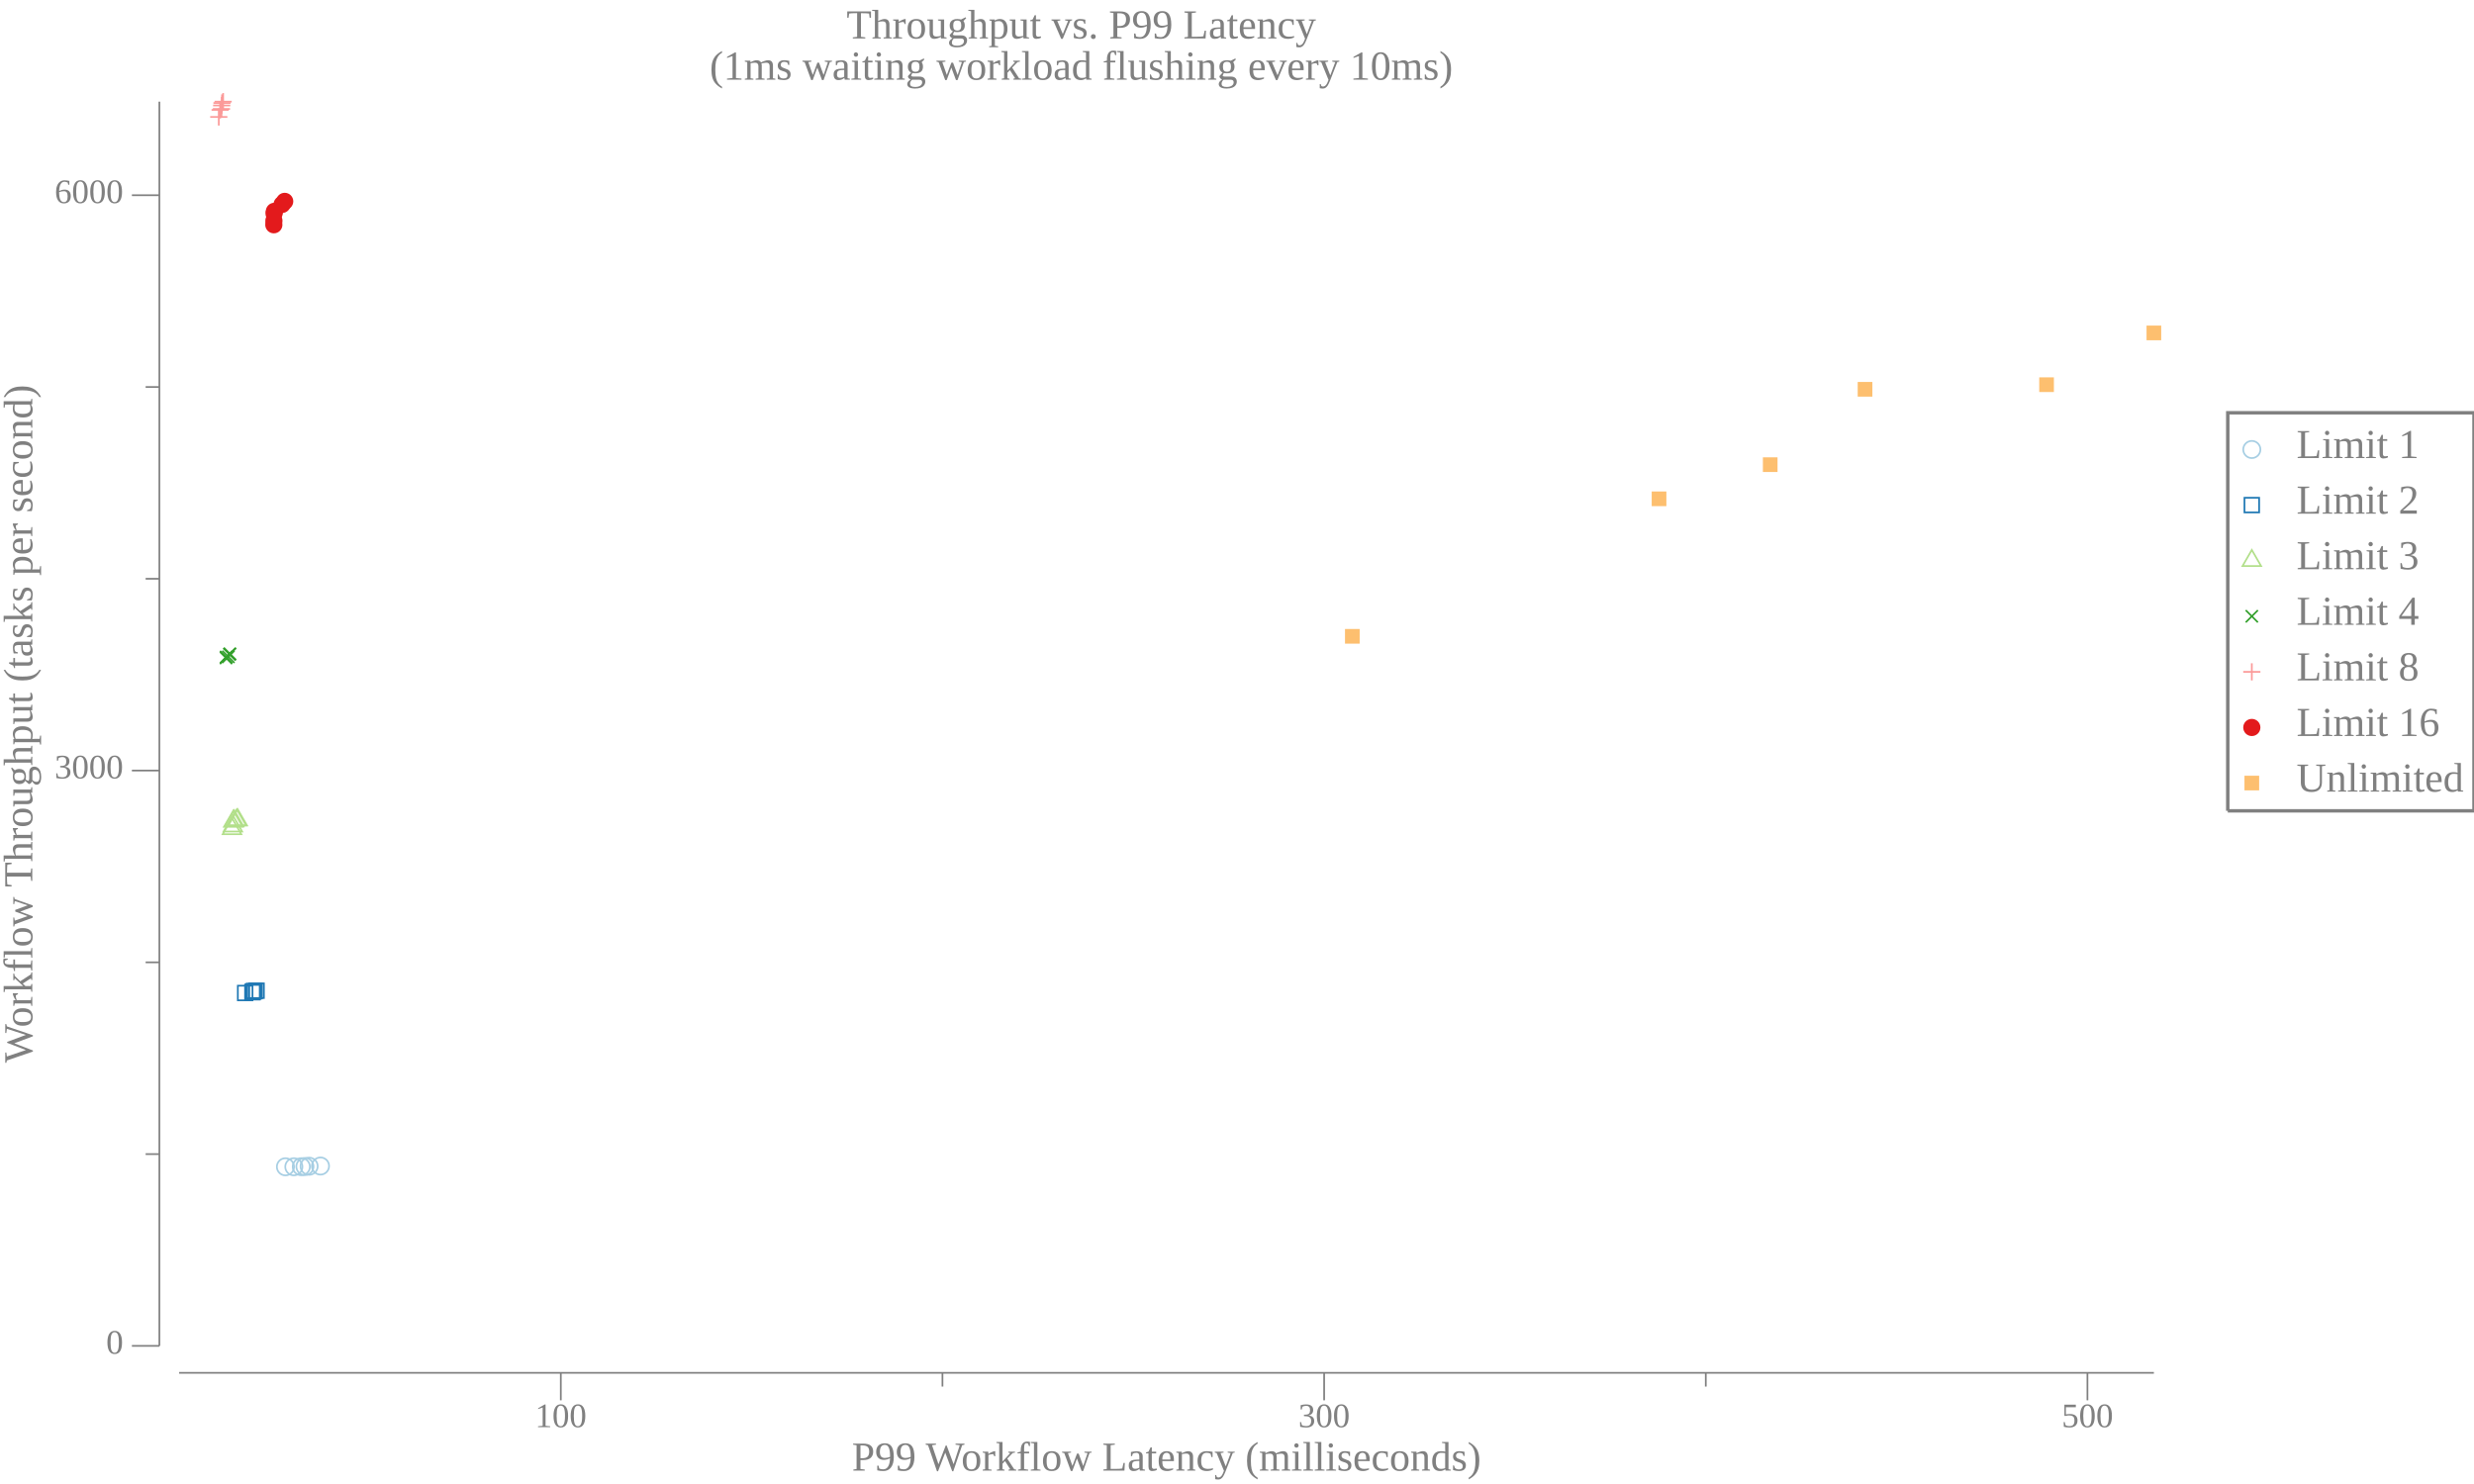
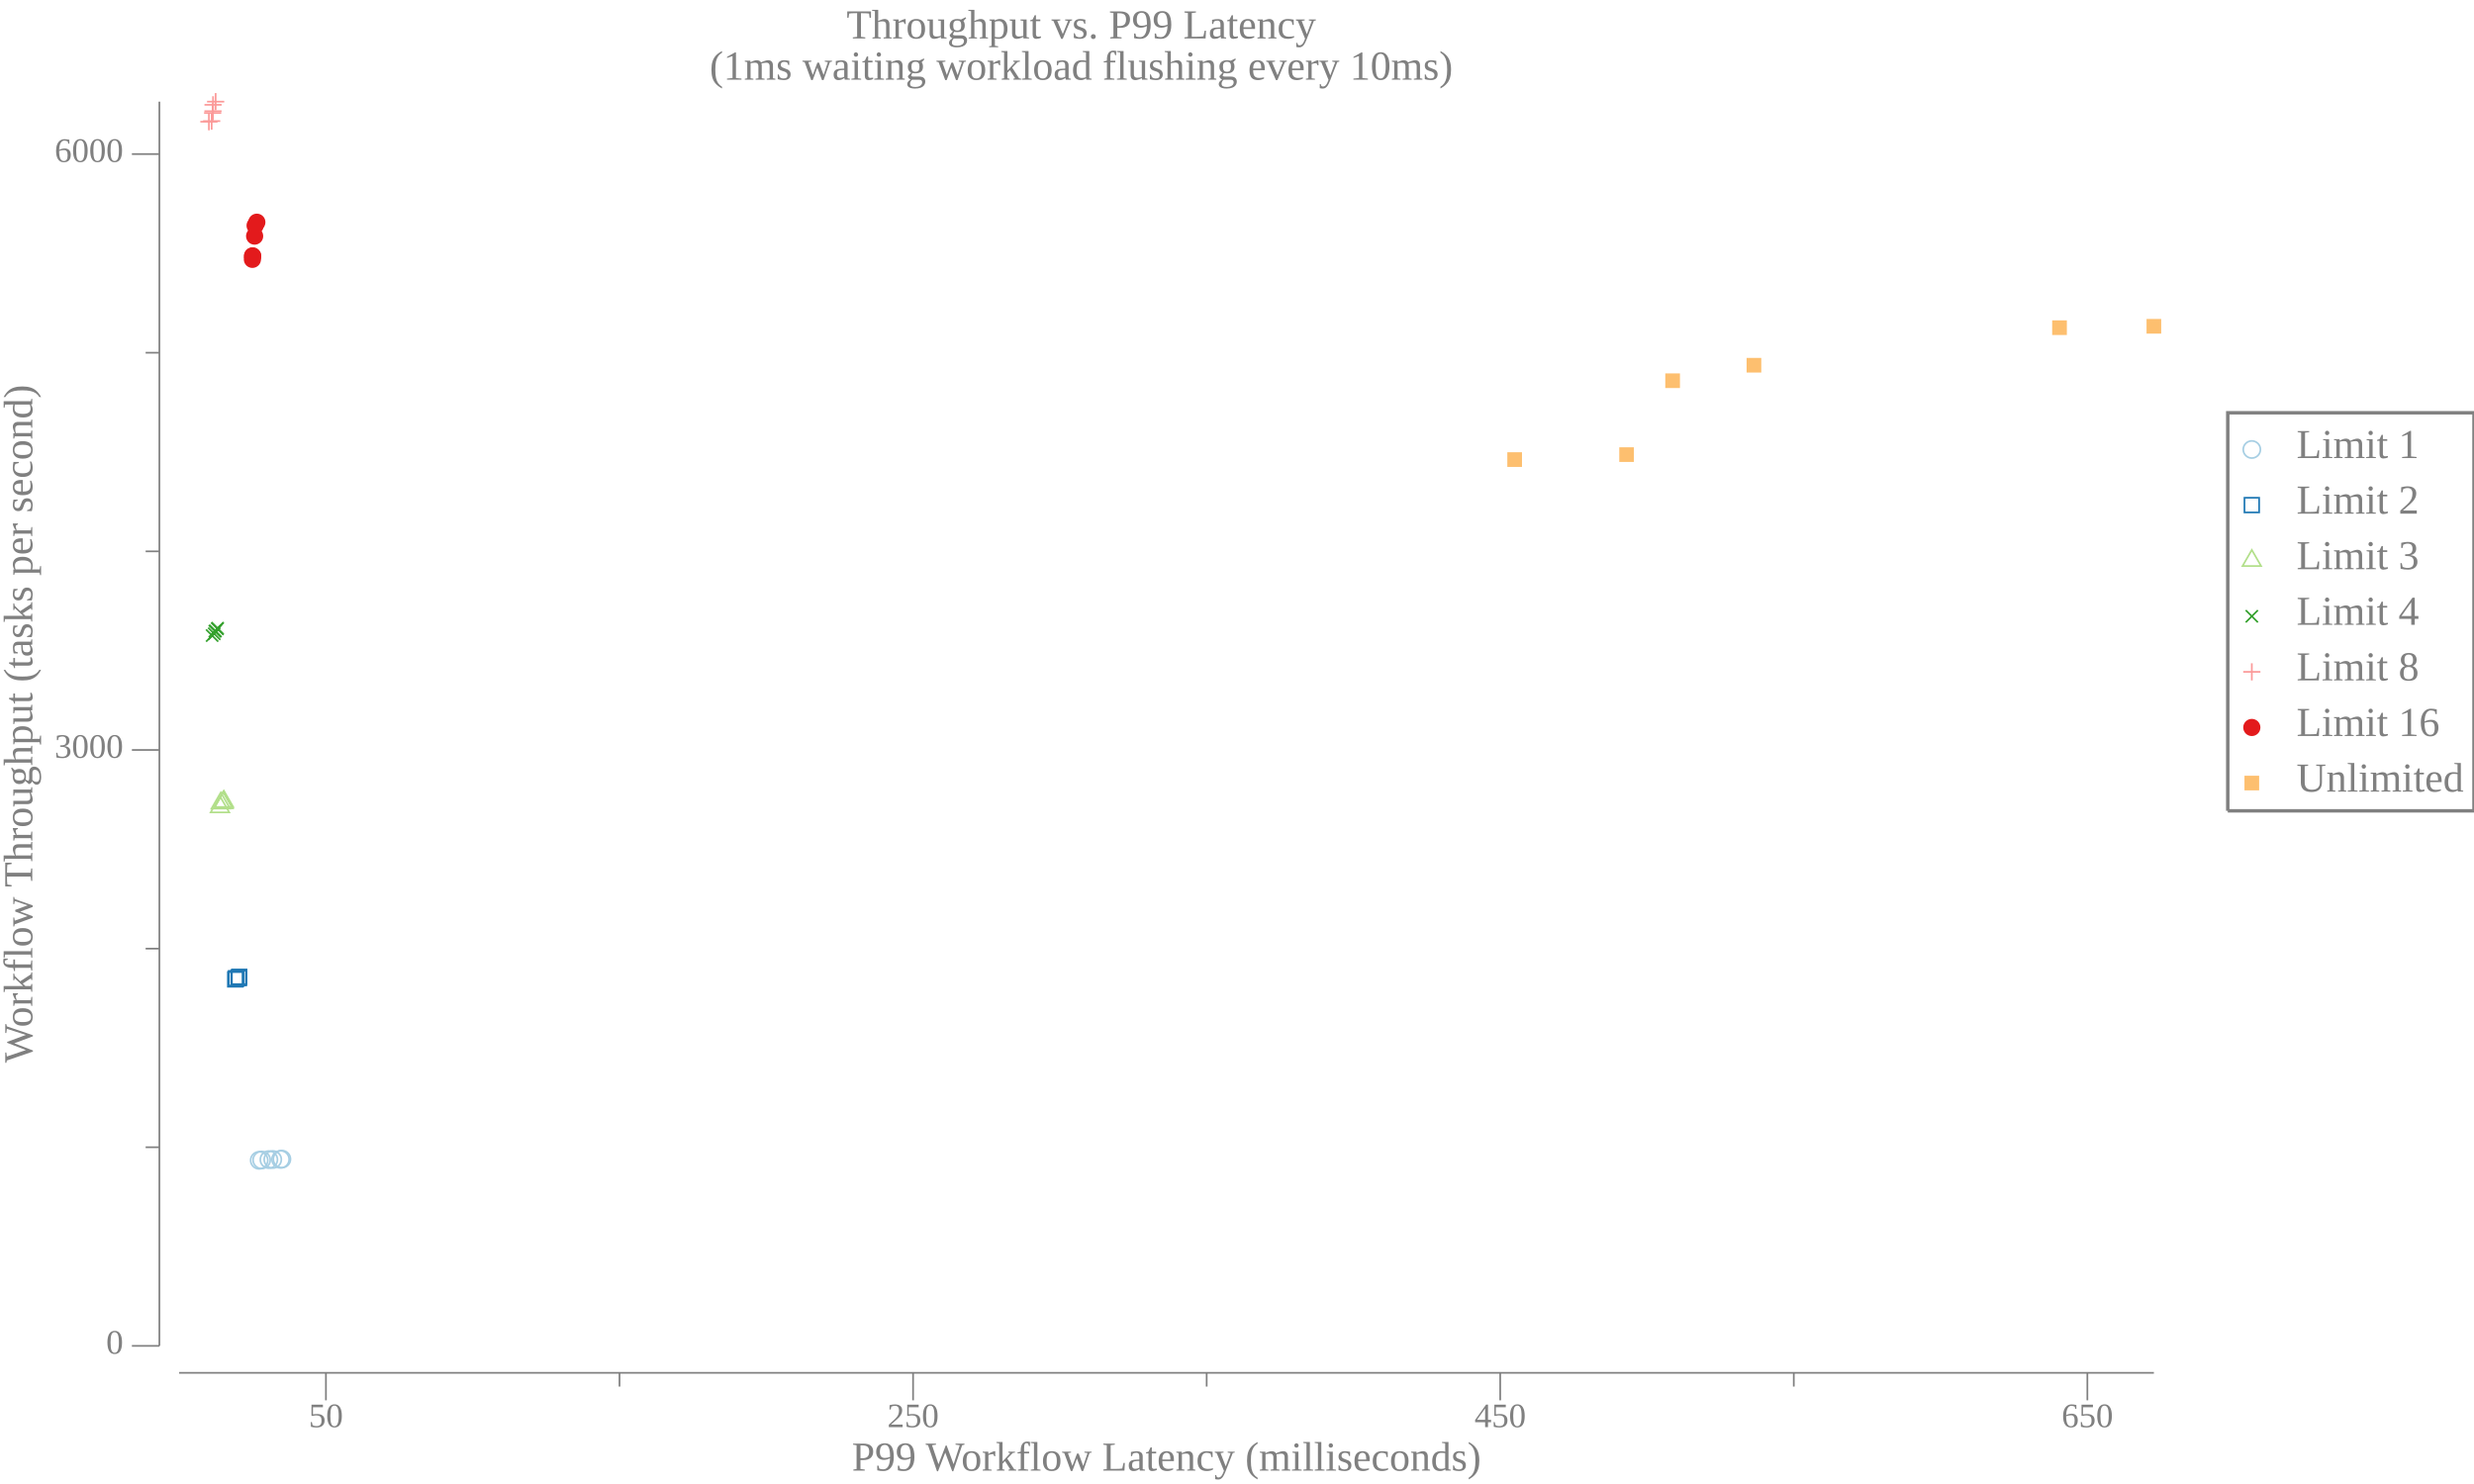
<svg xmlns="http://www.w3.org/2000/svg" width="720pt" height="432pt" viewBox="0 0 720 432">
  <g transform="scale(1, -1) translate(0, -432)">
    <path d="M657.84,301.15A2.5,2.5 0 1 1 652.84,301.15A2.5,2.5 0 1 1 657.84,301.15Z" style="fill:none;stroke:#A6CEE3;stroke-width:0.5" />
    <text x="668.34" y="-298.66" transform="scale(1, -1)" style="font-family:Liberation Serif;font-variant:normal;font-weight:normal;font-style:normal;font-size:12px;fill:#808080">Limit 1</text>
    <path d="M653.2,282.83L657.47,282.83L657.47,287.1L653.2,287.1Z" style="fill:none;stroke:#1F78B4;stroke-width:0.5" />
    <text x="668.34" y="-282.48" transform="scale(1, -1)" style="font-family:Liberation Serif;font-variant:normal;font-weight:normal;font-style:normal;font-size:12px;fill:#808080">Limit 2</text>
    <path d="M655.34,271.91L652.63,267.22L658.04,267.22Z" style="fill:none;stroke:#B2DF8A;stroke-width:0.5" />
    <text x="668.34" y="-266.3" transform="scale(1, -1)" style="font-family:Liberation Serif;font-variant:normal;font-weight:normal;font-style:normal;font-size:12px;fill:#808080">Limit 3</text>
    <path d="M653.57,250.83L657.11,254.37" style="fill:none;stroke:#33A02C;stroke-width:0.5" />
    <path d="M653.57,254.37L657.11,250.83" style="fill:none;stroke:#33A02C;stroke-width:0.5" />
    <text x="668.34" y="-250.11" transform="scale(1, -1)" style="font-family:Liberation Serif;font-variant:normal;font-weight:normal;font-style:normal;font-size:12px;fill:#808080">Limit 4</text>
    <path d="M655.34,238.92L655.34,233.92" style="fill:none;stroke:#FB9A99;stroke-width:0.5" />
    <path d="M652.84,236.42L657.84,236.42" style="fill:none;stroke:#FB9A99;stroke-width:0.5" />
    <text x="668.34" y="-233.93" transform="scale(1, -1)" style="font-family:Liberation Serif;font-variant:normal;font-weight:normal;font-style:normal;font-size:12px;fill:#808080">Limit 8</text>
    <path d="M657.84,220.23A2.5,2.5 0 1 1 652.84,220.23A2.5,2.5 0 1 1 657.84,220.23Z" style="fill:#E31A1C" />
    <text x="668.34" y="-217.75" transform="scale(1, -1)" style="font-family:Liberation Serif;font-variant:normal;font-weight:normal;font-style:normal;font-size:12px;fill:#808080">Limit 16</text>
    <path d="M653.2,201.92L657.47,201.92L657.47,206.18L653.2,206.18Z" style="fill:#FDBF6F" />
    <text x="668.34" y="-201.56" transform="scale(1, -1)" style="font-family:Liberation Serif;font-variant:normal;font-weight:normal;font-style:normal;font-size:12px;fill:#808080">Unlimited</text>
    <path d="M648.34,195.96L648.34,311.84L720,311.84L720,195.96L648.34,195.96" style="fill:none;stroke:#808080" />
    <path d="M0,0L629.34,0L629.34,432L0,432Z" style="fill:#-8000000000000000-8000000000000000-8000000000000000;fill-opacity:0" />
    <text x="246.35" y="-420.81" transform="scale(1, -1)" style="font-family:Liberation Serif;font-variant:normal;font-weight:normal;font-style:normal;font-size:12px;fill:#808080">Throughput vs. P99 Latency</text>
    <text x="206.52" y="-408.81" transform="scale(1, -1)" style="font-family:Liberation Serif;font-variant:normal;font-weight:normal;font-style:normal;font-size:12px;fill:#808080">(1ms waiting workload flushing every 10ms)</text>
    <text x="247.93" y="-3.902" transform="scale(1, -1)" style="font-family:Liberation Serif;font-variant:normal;font-weight:normal;font-style:normal;font-size:12px;fill:#808080">P99 Workflow Latency (milliseconds)</text>
-     <text x="155.71" y="-16.541" transform="scale(1, -1)" style="font-family:Liberation Serif;font-variant:normal;font-weight:normal;font-style:normal;font-size:10px;fill:#808080">100</text>
-     <text x="377.86" y="-16.541" transform="scale(1, -1)" style="font-family:Liberation Serif;font-variant:normal;font-weight:normal;font-style:normal;font-size:10px;fill:#808080">300</text>
-     <text x="600" y="-16.541" transform="scale(1, -1)" style="font-family:Liberation Serif;font-variant:normal;font-weight:normal;font-style:normal;font-size:10px;fill:#808080">500</text>
-     <path d="M163.21,24.363L163.21,32.363" style="fill:none;stroke:#808080;stroke-width:0.5" />
-     <path d="M385.36,24.363L385.36,32.363" style="fill:none;stroke:#808080;stroke-width:0.5" />
-     <path d="M607.5,24.363L607.5,32.363" style="fill:none;stroke:#808080;stroke-width:0.5" />
-     <path d="M274.28,28.363L274.28,32.363" style="fill:none;stroke:#808080;stroke-width:0.5" />
-     <path d="M496.43,28.363L496.43,32.363" style="fill:none;stroke:#808080;stroke-width:0.5" />
+     <text x="89.854" y="-16.541" transform="scale(1, -1)" style="font-family:Liberation Serif;font-variant:normal;font-weight:normal;font-style:normal;font-size:10px;fill:#808080">50</text>
+     <text x="258.23" y="-16.541" transform="scale(1, -1)" style="font-family:Liberation Serif;font-variant:normal;font-weight:normal;font-style:normal;font-size:10px;fill:#808080">250</text>
+     <text x="429.1" y="-16.541" transform="scale(1, -1)" style="font-family:Liberation Serif;font-variant:normal;font-weight:normal;font-style:normal;font-size:10px;fill:#808080">450</text>
+     <text x="599.98" y="-16.541" transform="scale(1, -1)" style="font-family:Liberation Serif;font-variant:normal;font-weight:normal;font-style:normal;font-size:10px;fill:#808080">650</text>
+     <path d="M94.854,24.363L94.854,32.363" style="fill:none;stroke:#808080;stroke-width:0.5" />
+     <path d="M265.73,24.363L265.73,32.363" style="fill:none;stroke:#808080;stroke-width:0.5" />
+     <path d="M436.6,24.363L436.6,32.363" style="fill:none;stroke:#808080;stroke-width:0.5" />
+     <path d="M607.48,24.363L607.48,32.363" style="fill:none;stroke:#808080;stroke-width:0.5" />
+     <path d="M180.29,28.363L180.29,32.363" style="fill:none;stroke:#808080;stroke-width:0.5" />
+     <path d="M351.17,28.363L351.17,32.363" style="fill:none;stroke:#808080;stroke-width:0.5" />
+     <path d="M522.04,28.363L522.04,32.363" style="fill:none;stroke:#808080;stroke-width:0.5" />
    <path d="M52.135,32.363L626.84,32.363" style="fill:none;stroke:#808080;stroke-width:0.5" />
    <g transform="rotate(90)">
      <text x="122.59" y="9.387" transform="scale(1, -1)" style="font-family:Liberation Serif;font-variant:normal;font-weight:normal;font-style:normal;font-size:12px;fill:#808080">Workflow Throughput (tasks per second)</text>
    </g>
    <text x="30.885" y="-37.924" transform="scale(1, -1)" style="font-family:Liberation Serif;font-variant:normal;font-weight:normal;font-style:normal;font-size:10px;fill:#808080">0</text>
-     <text x="15.885" y="-205.4" transform="scale(1, -1)" style="font-family:Liberation Serif;font-variant:normal;font-weight:normal;font-style:normal;font-size:10px;fill:#808080">3000</text>
-     <text x="15.885" y="-372.88" transform="scale(1, -1)" style="font-family:Liberation Serif;font-variant:normal;font-weight:normal;font-style:normal;font-size:10px;fill:#808080">6000</text>
+     <text x="15.885" y="-211.39" transform="scale(1, -1)" style="font-family:Liberation Serif;font-variant:normal;font-weight:normal;font-style:normal;font-size:10px;fill:#808080">3000</text>
+     <text x="15.885" y="-384.86" transform="scale(1, -1)" style="font-family:Liberation Serif;font-variant:normal;font-weight:normal;font-style:normal;font-size:10px;fill:#808080">6000</text>
    <path d="M38.385,40.209L46.385,40.209" style="fill:none;stroke:#808080;stroke-width:0.5" />
-     <path d="M38.385,207.69L46.385,207.69" style="fill:none;stroke:#808080;stroke-width:0.5" />
-     <path d="M38.385,375.17L46.385,375.17" style="fill:none;stroke:#808080;stroke-width:0.5" />
-     <path d="M42.385,96.036L46.385,96.036" style="fill:none;stroke:#808080;stroke-width:0.5" />
-     <path d="M42.385,151.86L46.385,151.86" style="fill:none;stroke:#808080;stroke-width:0.5" />
-     <path d="M42.385,263.52L46.385,263.52" style="fill:none;stroke:#808080;stroke-width:0.5" />
-     <path d="M42.385,319.34L46.385,319.34" style="fill:none;stroke:#808080;stroke-width:0.5" />
+     <path d="M38.385,213.68L46.385,213.68" style="fill:none;stroke:#808080;stroke-width:0.5" />
+     <path d="M38.385,387.15L46.385,387.15" style="fill:none;stroke:#808080;stroke-width:0.5" />
+     <path d="M42.385,98.032L46.385,98.032" style="fill:none;stroke:#808080;stroke-width:0.5" />
+     <path d="M42.385,155.85L46.385,155.85" style="fill:none;stroke:#808080;stroke-width:0.5" />
+     <path d="M42.385,271.5L46.385,271.5" style="fill:none;stroke:#808080;stroke-width:0.5" />
+     <path d="M42.385,329.32L46.385,329.32" style="fill:none;stroke:#808080;stroke-width:0.5" />
    <path d="M46.385,40.209L46.385,402.41" style="fill:none;stroke:#808080;stroke-width:0.5" />
-     <path d="M85.574,92.34A2.5,2.5 0 1 1 80.574,92.34A2.5,2.5 0 1 1 85.574,92.34Z" style="fill:none;stroke:#A6CEE3;stroke-width:0.5" />
-     <path d="M88.018,92.345A2.5,2.5 0 1 1 83.018,92.345A2.5,2.5 0 1 1 88.018,92.345Z" style="fill:none;stroke:#A6CEE3;stroke-width:0.5" />
-     <path d="M90.19,92.368A2.5,2.5 0 1 1 85.19,92.368A2.5,2.5 0 1 1 90.19,92.368Z" style="fill:none;stroke:#A6CEE3;stroke-width:0.5" />
-     <path d="M91.248,92.418A2.5,2.5 0 1 1 86.248,92.418A2.5,2.5 0 1 1 91.248,92.418Z" style="fill:none;stroke:#A6CEE3;stroke-width:0.5" />
-     <path d="M92.462,92.507A2.5,2.5 0 1 1 87.462,92.507A2.5,2.5 0 1 1 92.462,92.507Z" style="fill:none;stroke:#A6CEE3;stroke-width:0.5" />
-     <path d="M95.767,92.563A2.5,2.5 0 1 1 90.767,92.563A2.5,2.5 0 1 1 95.767,92.563Z" style="fill:none;stroke:#A6CEE3;stroke-width:0.5" />
-     <path d="M69.216,140.8L73.484,140.8L73.484,145.06L69.216,145.06Z" style="fill:none;stroke:#1F78B4;stroke-width:0.5" />
-     <path d="M71.327,141.02L75.595,141.02L75.595,145.29L71.327,145.29Z" style="fill:none;stroke:#1F78B4;stroke-width:0.5" />
-     <path d="M71.47,141.24L75.738,141.24L75.738,145.51L71.47,145.51Z" style="fill:none;stroke:#1F78B4;stroke-width:0.5" />
-     <path d="M71.669,141.3L75.937,141.3L75.937,145.57L71.669,145.57Z" style="fill:none;stroke:#1F78B4;stroke-width:0.5" />
-     <path d="M71.965,141.35L76.233,141.35L76.233,145.62L71.965,145.62Z" style="fill:none;stroke:#1F78B4;stroke-width:0.5" />
-     <path d="M72.534,141.47L76.801,141.47L76.801,145.73L72.534,145.73Z" style="fill:none;stroke:#1F78B4;stroke-width:0.5" />
-     <path d="M67.52,193.84L64.814,189.16L70.227,189.16Z" style="fill:none;stroke:#B2DF8A;stroke-width:0.5" />
-     <path d="M67.77,194.62L65.063,189.94L70.476,189.94Z" style="fill:none;stroke:#B2DF8A;stroke-width:0.5" />
-     <path d="M67.893,196.02L65.186,191.33L70.599,191.33Z" style="fill:none;stroke:#B2DF8A;stroke-width:0.5" />
-     <path d="M68.16,196.13L65.454,191.44L70.866,191.44Z" style="fill:none;stroke:#B2DF8A;stroke-width:0.5" />
-     <path d="M68.903,196.41L66.196,191.72L71.609,191.72Z" style="fill:none;stroke:#B2DF8A;stroke-width:0.5" />
-     <path d="M69.178,196.41L66.472,191.72L71.884,191.72Z" style="fill:none;stroke:#B2DF8A;stroke-width:0.5" />
-     <path d="M64.017,238.69L67.552,242.23" style="fill:none;stroke:#33A02C;stroke-width:0.5" />
-     <path d="M64.017,242.23L67.552,238.69" style="fill:none;stroke:#33A02C;stroke-width:0.5" />
-     <path d="M64.036,238.97L67.572,242.51" style="fill:none;stroke:#33A02C;stroke-width:0.5" />
-     <path d="M64.036,242.51L67.572,238.97" style="fill:none;stroke:#33A02C;stroke-width:0.5" />
-     <path d="M64.693,239.03L68.228,242.56" style="fill:none;stroke:#33A02C;stroke-width:0.5" />
-     <path d="M64.693,242.56L68.228,239.03" style="fill:none;stroke:#33A02C;stroke-width:0.5" />
-     <path d="M64.994,239.75L68.53,243.29" style="fill:none;stroke:#33A02C;stroke-width:0.5" />
-     <path d="M64.994,243.29L68.53,239.75" style="fill:none;stroke:#33A02C;stroke-width:0.5" />
-     <path d="M65.123,239.86L68.659,243.4" style="fill:none;stroke:#33A02C;stroke-width:0.5" />
-     <path d="M65.123,243.4L68.659,239.86" style="fill:none;stroke:#33A02C;stroke-width:0.5" />
-     <path d="M65.154,239.86L68.69,243.4" style="fill:none;stroke:#33A02C;stroke-width:0.5" />
-     <path d="M65.154,243.4L68.69,239.86" style="fill:none;stroke:#33A02C;stroke-width:0.5" />
-     <path d="M63.671,400.45L63.671,395.45" style="fill:none;stroke:#FB9A99;stroke-width:0.5" />
-     <path d="M61.171,397.95L66.171,397.95" style="fill:none;stroke:#FB9A99;stroke-width:0.5" />
-     <path d="M64.062,402.51L64.062,397.51" style="fill:none;stroke:#FB9A99;stroke-width:0.5" />
-     <path d="M61.562,400.01L66.562,400.01" style="fill:none;stroke:#FB9A99;stroke-width:0.5" />
-     <path d="M64.452,402.79L64.452,397.79" style="fill:none;stroke:#FB9A99;stroke-width:0.5" />
-     <path d="M61.952,400.29L66.952,400.29" style="fill:none;stroke:#FB9A99;stroke-width:0.5" />
-     <path d="M64.519,403.8L64.519,398.8" style="fill:none;stroke:#FB9A99;stroke-width:0.5" />
-     <path d="M62.019,401.3L67.019,401.3" style="fill:none;stroke:#FB9A99;stroke-width:0.5" />
-     <path d="M64.614,404.52L64.614,399.52" style="fill:none;stroke:#FB9A99;stroke-width:0.5" />
-     <path d="M62.114,402.02L67.114,402.02" style="fill:none;stroke:#FB9A99;stroke-width:0.5" />
-     <path d="M64.938,404.91L64.938,399.91" style="fill:none;stroke:#FB9A99;stroke-width:0.5" />
-     <path d="M62.438,402.41L67.438,402.41" style="fill:none;stroke:#FB9A99;stroke-width:0.5" />
-     <path d="M82.192,366.57A2.5,2.5 0 1 1 77.192,366.57A2.5,2.5 0 1 1 82.192,366.57Z" style="fill:#E31A1C" />
-     <path d="M82.215,367.74A2.5,2.5 0 1 1 77.215,367.74A2.5,2.5 0 1 1 82.215,367.74Z" style="fill:#E31A1C" />
-     <path d="M82.254,369.87A2.5,2.5 0 1 1 77.254,369.87A2.5,2.5 0 1 1 82.254,369.87Z" style="fill:#E31A1C" />
-     <path d="M82.354,370.48A2.5,2.5 0 1 1 77.354,370.48A2.5,2.5 0 1 1 82.354,370.48Z" style="fill:#E31A1C" />
-     <path d="M84.593,372.49A2.5,2.5 0 1 1 79.593,372.49A2.5,2.5 0 1 1 84.593,372.49Z" style="fill:#E31A1C" />
-     <path d="M85.355,373.38A2.5,2.5 0 1 1 80.355,373.38A2.5,2.5 0 1 1 85.355,373.38Z" style="fill:#E31A1C" />
-     <path d="M391.43,244.63L395.7,244.63L395.7,248.9L391.43,248.9Z" style="fill:#FDBF6F" />
-     <path d="M480.69,284.66L484.96,284.66L484.96,288.93L480.69,288.93Z" style="fill:#FDBF6F" />
-     <path d="M513.05,294.6L517.31,294.6L517.31,298.87L513.05,298.87Z" style="fill:#FDBF6F" />
-     <path d="M540.64,316.54L544.91,316.54L544.91,320.81L540.64,320.81Z" style="fill:#FDBF6F" />
-     <path d="M593.47,317.88L597.74,317.88L597.74,322.15L593.47,322.15Z" style="fill:#FDBF6F" />
-     <path d="M624.7,332.95L628.97,332.95L628.97,337.22L624.7,337.22Z" style="fill:#FDBF6F" />
+     <path d="M77.936,94.227A2.5,2.5 0 1 1 72.936,94.227A2.5,2.5 0 1 1 77.936,94.227Z" style="fill:none;stroke:#A6CEE3;stroke-width:0.5" />
+     <path d="M78.653,94.314A2.5,2.5 0 1 1 73.653,94.314A2.5,2.5 0 1 1 78.653,94.314Z" style="fill:none;stroke:#A6CEE3;stroke-width:0.5" />
+     <path d="M80.748,94.435A2.5,2.5 0 1 1 75.748,94.435A2.5,2.5 0 1 1 80.748,94.435Z" style="fill:none;stroke:#A6CEE3;stroke-width:0.5" />
+     <path d="M81.878,94.459A2.5,2.5 0 1 1 76.878,94.459A2.5,2.5 0 1 1 81.878,94.459Z" style="fill:none;stroke:#A6CEE3;stroke-width:0.5" />
+     <path d="M84.147,94.505A2.5,2.5 0 1 1 79.147,94.505A2.5,2.5 0 1 1 84.147,94.505Z" style="fill:none;stroke:#A6CEE3;stroke-width:0.5" />
+     <path d="M84.54,94.574A2.5,2.5 0 1 1 79.54,94.574A2.5,2.5 0 1 1 84.54,94.574Z" style="fill:none;stroke:#A6CEE3;stroke-width:0.5" />
+     <path d="M66.324,144.76L70.591,144.76L70.591,149.03L66.324,149.03Z" style="fill:none;stroke:#1F78B4;stroke-width:0.5" />
+     <path d="M66.529,144.87L70.796,144.87L70.796,149.14L66.529,149.14Z" style="fill:none;stroke:#1F78B4;stroke-width:0.5" />
+     <path d="M66.584,145.11L70.852,145.11L70.852,149.37L66.584,149.37Z" style="fill:none;stroke:#1F78B4;stroke-width:0.5" />
+     <path d="M67.327,145.16L71.595,145.16L71.595,149.43L67.327,149.43Z" style="fill:none;stroke:#1F78B4;stroke-width:0.5" />
+     <path d="M67.376,145.22L71.644,145.22L71.644,149.49L67.376,149.49Z" style="fill:none;stroke:#1F78B4;stroke-width:0.5" />
+     <path d="M67.484,145.51L71.751,145.51L71.751,149.78L67.484,149.78Z" style="fill:none;stroke:#1F78B4;stroke-width:0.5" />
+     <path d="M64.016,200.21L61.31,195.52L66.723,195.52Z" style="fill:none;stroke:#B2DF8A;stroke-width:0.5" />
+     <path d="M64.256,201.31L61.55,196.62L66.962,196.62Z" style="fill:none;stroke:#B2DF8A;stroke-width:0.5" />
+     <path d="M64.961,201.42L62.255,196.73L67.667,196.73Z" style="fill:none;stroke:#B2DF8A;stroke-width:0.5" />
+     <path d="M64.963,201.54L62.257,196.85L67.669,196.85Z" style="fill:none;stroke:#B2DF8A;stroke-width:0.5" />
+     <path d="M65.034,201.54L62.327,196.85L67.74,196.85Z" style="fill:none;stroke:#B2DF8A;stroke-width:0.5" />
+     <path d="M65.179,201.77L62.473,197.08L67.886,197.08Z" style="fill:none;stroke:#B2DF8A;stroke-width:0.5" />
+     <path d="M59.972,245.22L63.508,248.75" style="fill:none;stroke:#33A02C;stroke-width:0.5" />
+     <path d="M59.972,248.75L63.508,245.22" style="fill:none;stroke:#33A02C;stroke-width:0.5" />
+     <path d="M60.591,245.74L64.127,249.27" style="fill:none;stroke:#33A02C;stroke-width:0.5" />
+     <path d="M60.591,249.27L64.127,245.74" style="fill:none;stroke:#33A02C;stroke-width:0.5" />
+     <path d="M60.766,246.49L64.302,250.02" style="fill:none;stroke:#33A02C;stroke-width:0.5" />
+     <path d="M60.766,250.02L64.302,246.49" style="fill:none;stroke:#33A02C;stroke-width:0.5" />
+     <path d="M60.956,246.55L64.492,250.08" style="fill:none;stroke:#33A02C;stroke-width:0.5" />
+     <path d="M60.956,250.08L64.492,246.55" style="fill:none;stroke:#33A02C;stroke-width:0.5" />
+     <path d="M61.512,247.18L65.048,250.72" style="fill:none;stroke:#33A02C;stroke-width:0.5" />
+     <path d="M61.512,250.72L65.048,247.18" style="fill:none;stroke:#33A02C;stroke-width:0.5" />
+     <path d="M61.549,247.36L65.084,250.89" style="fill:none;stroke:#33A02C;stroke-width:0.5" />
+     <path d="M61.549,250.89L65.084,247.36" style="fill:none;stroke:#33A02C;stroke-width:0.5" />
+     <path d="M60.799,399.07L60.799,394.07" style="fill:none;stroke:#FB9A99;stroke-width:0.5" />
+     <path d="M58.299,396.57L63.299,396.57" style="fill:none;stroke:#FB9A99;stroke-width:0.5" />
+     <path d="M61.601,399.25L61.601,394.25" style="fill:none;stroke:#FB9A99;stroke-width:0.5" />
+     <path d="M59.101,396.75L64.101,396.75" style="fill:none;stroke:#FB9A99;stroke-width:0.5" />
+     <path d="M61.891,401.62L61.891,396.62" style="fill:none;stroke:#FB9A99;stroke-width:0.5" />
+     <path d="M59.391,399.12L64.391,399.12" style="fill:none;stroke:#FB9A99;stroke-width:0.5" />
+     <path d="M61.982,402.14L61.982,397.14" style="fill:none;stroke:#FB9A99;stroke-width:0.5" />
+     <path d="M59.482,399.64L64.482,399.64" style="fill:none;stroke:#FB9A99;stroke-width:0.5" />
+     <path d="M62.003,403.99L62.003,398.99" style="fill:none;stroke:#FB9A99;stroke-width:0.5" />
+     <path d="M59.503,401.49L64.503,401.49" style="fill:none;stroke:#FB9A99;stroke-width:0.5" />
+     <path d="M62.758,404.91L62.758,399.91" style="fill:none;stroke:#FB9A99;stroke-width:0.5" />
+     <path d="M60.258,402.41L65.258,402.41" style="fill:none;stroke:#FB9A99;stroke-width:0.5" />
+     <path d="M75.955,356.5A2.5,2.5 0 1 1 70.955,356.5A2.5,2.5 0 1 1 75.955,356.5Z" style="fill:#E31A1C" />
+     <path d="M76.009,357.48A2.5,2.5 0 1 1 71.009,357.48A2.5,2.5 0 1 1 76.009,357.48Z" style="fill:#E31A1C" />
+     <path d="M76.015,357.48A2.5,2.5 0 1 1 71.015,357.48A2.5,2.5 0 1 1 76.015,357.48Z" style="fill:#E31A1C" />
+     <path d="M76.602,363.27A2.5,2.5 0 1 1 71.602,363.27A2.5,2.5 0 1 1 76.602,363.27Z" style="fill:#E31A1C" />
+     <path d="M76.744,366.33A2.5,2.5 0 1 1 71.744,366.33A2.5,2.5 0 1 1 76.744,366.33Z" style="fill:#E31A1C" />
+     <path d="M77.246,367.31A2.5,2.5 0 1 1 72.246,367.31A2.5,2.5 0 1 1 77.246,367.31Z" style="fill:#E31A1C" />
+     <path d="M438.67,296.08L442.94,296.08L442.94,300.35L438.67,300.35Z" style="fill:#FDBF6F" />
+     <path d="M471.25,297.53L475.51,297.53L475.51,301.79L471.25,301.79Z" style="fill:#FDBF6F" />
+     <path d="M484.64,319.04L488.91,319.04L488.91,323.3L484.64,323.3Z" style="fill:#FDBF6F" />
+     <path d="M508.31,323.55L512.58,323.55L512.58,327.81L508.31,327.81Z" style="fill:#FDBF6F" />
+     <path d="M597.24,334.48L601.51,334.48L601.51,338.74L597.24,338.74Z" style="fill:#FDBF6F" />
+     <path d="M624.7,334.88L628.97,334.88L628.97,339.15L624.7,339.15Z" style="fill:#FDBF6F" />
  </g>
</svg>
